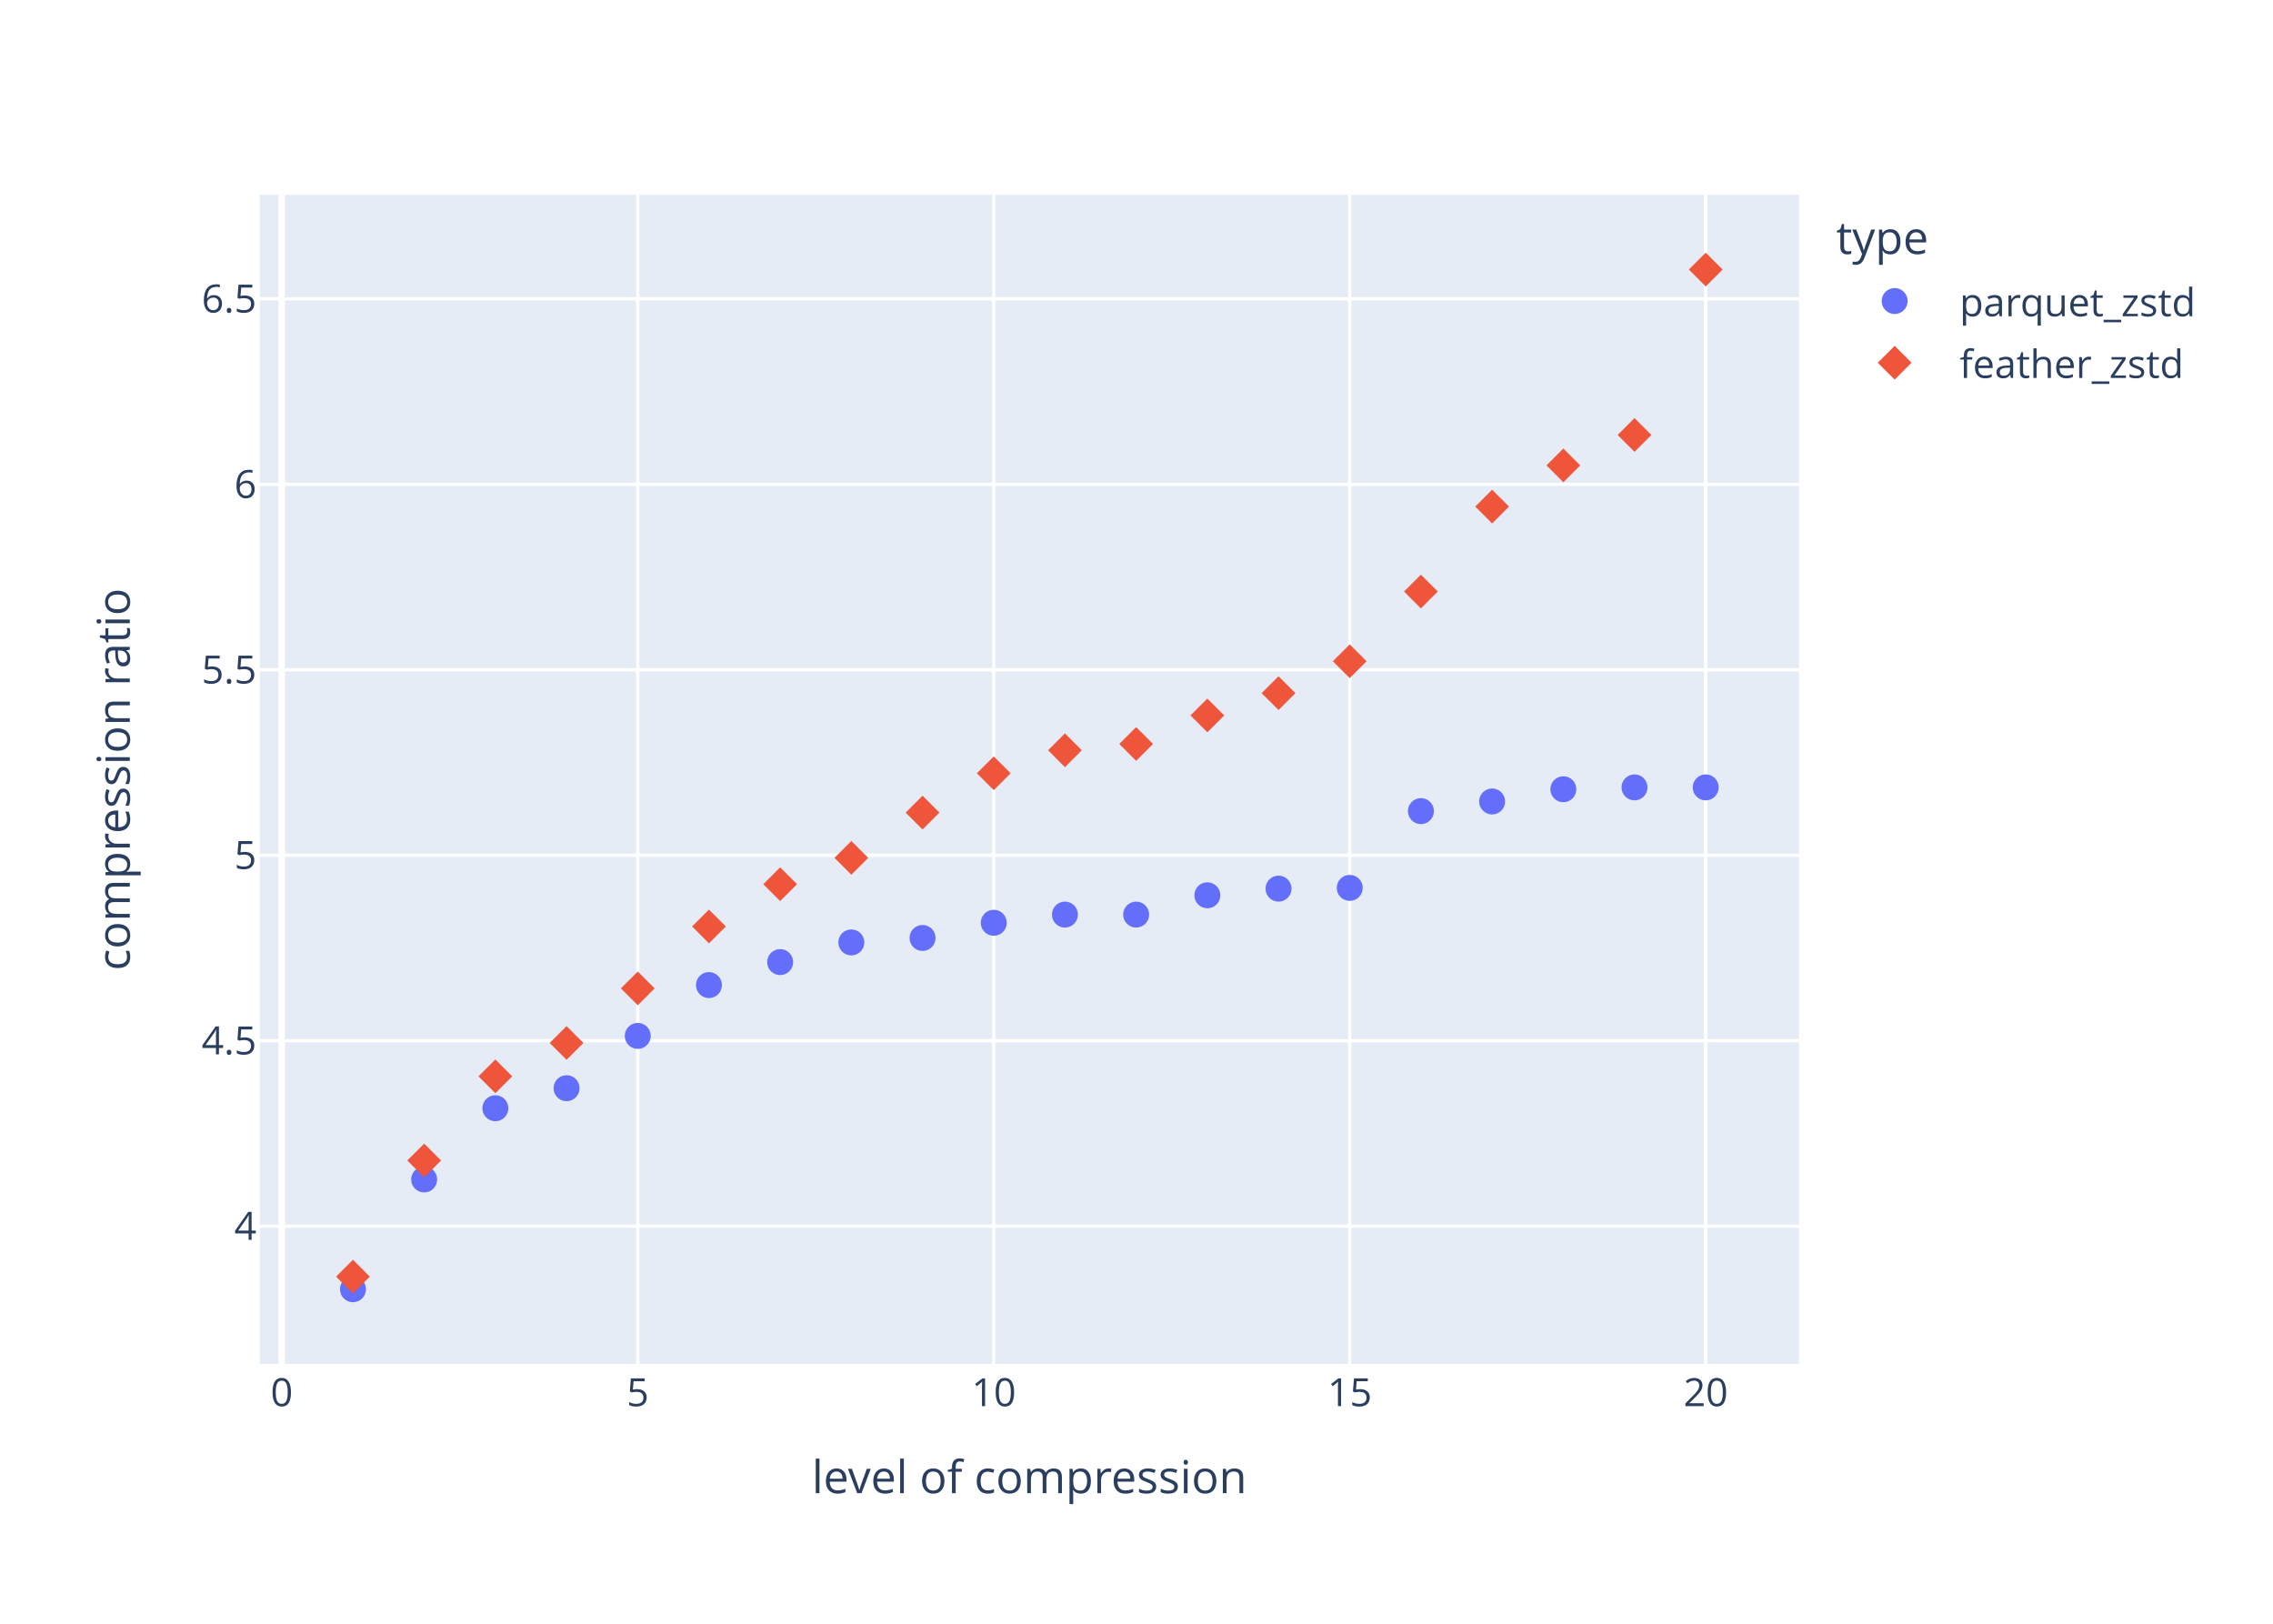
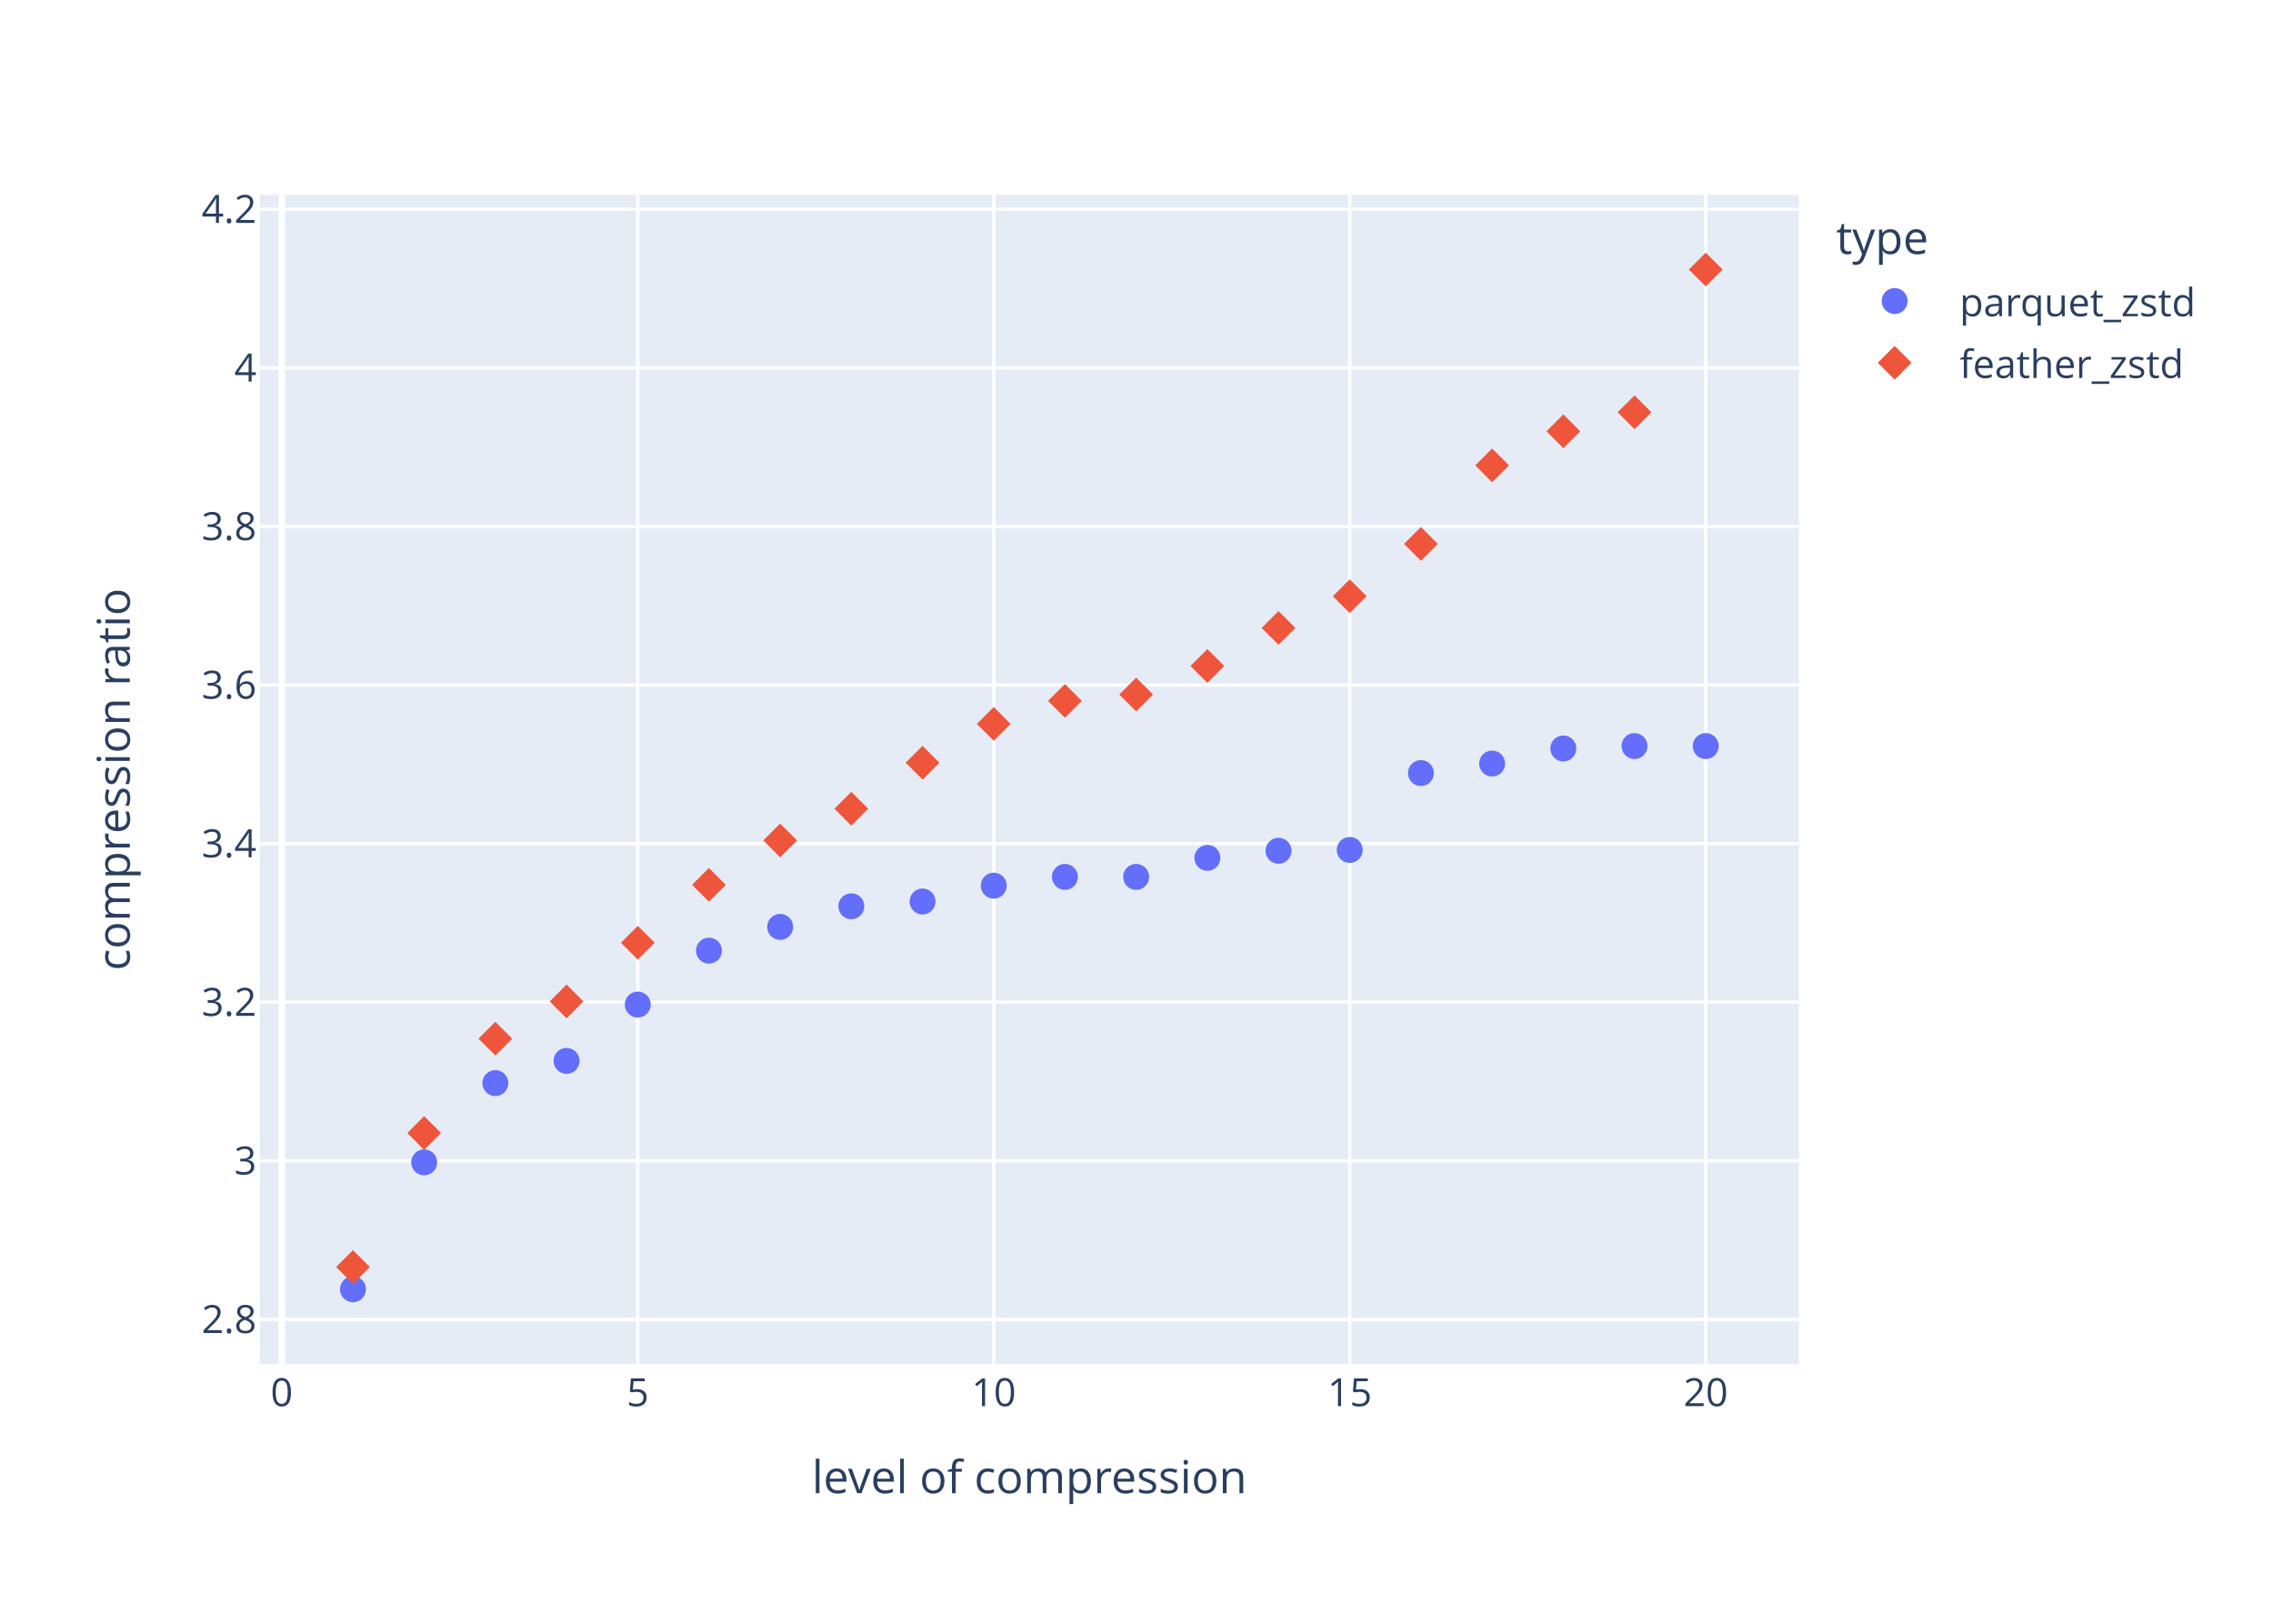
<svg xmlns="http://www.w3.org/2000/svg" class="main-svg" width="700" height="500" style="" viewBox="0 0 700 500">
  <rect x="0" y="0" width="700" height="500" style="fill: rgb(255, 255, 255); fill-opacity: 1;" />
-   <defs id="defs-ee7315">
+   <defs id="defs-63c622">
    <g class="clips">
-       <clipPath id="clipee7315xyplot" class="plotclip">
+       <clipPath id="clip63c622xyplot" class="plotclip">
        <rect width="474" height="360" />
      </clipPath>
-       <clipPath class="axesclip" id="clipee7315x">
+       <clipPath class="axesclip" id="clip63c622x">
        <rect x="80" y="0" width="474" height="500" />
      </clipPath>
-       <clipPath class="axesclip" id="clipee7315y">
+       <clipPath class="axesclip" id="clip63c622y">
        <rect x="0" y="60" width="700" height="360" />
      </clipPath>
-       <clipPath class="axesclip" id="clipee7315xy">
+       <clipPath class="axesclip" id="clip63c622xy">
        <rect x="80" y="60" width="474" height="360" />
      </clipPath>
    </g>
    <g class="gradients" />
    <g class="patterns" />
  </defs>
  <g class="bglayer">
    <rect class="bg" x="80" y="60" width="474" height="360" style="fill: rgb(229, 236, 246); fill-opacity: 1; stroke-width: 0;" />
  </g>
  <g class="layer-below">
    <g class="imagelayer" />
    <g class="shapelayer" />
  </g>
  <g class="cartesianlayer">
    <g class="subplot xy">
      <g class="layer-subplot">
        <g class="shapelayer" />
        <g class="imagelayer" />
      </g>
      <g class="minor-gridlayer">
        <g class="x" />
        <g class="y" />
      </g>
      <g class="gridlayer">
        <g class="x">
          <path class="xgrid crisp" transform="translate(196.41,0)" d="M0,60v360" style="stroke: rgb(255, 255, 255); stroke-opacity: 1; stroke-width: 1px;" />
          <path class="xgrid crisp" transform="translate(306.04,0)" d="M0,60v360" style="stroke: rgb(255, 255, 255); stroke-opacity: 1; stroke-width: 1px;" />
          <path class="xgrid crisp" transform="translate(415.67,0)" d="M0,60v360" style="stroke: rgb(255, 255, 255); stroke-opacity: 1; stroke-width: 1px;" />
          <path class="xgrid crisp" transform="translate(525.3,0)" d="M0,60v360" style="stroke: rgb(255, 255, 255); stroke-opacity: 1; stroke-width: 1px;" />
        </g>
        <g class="y">
-           <path class="ygrid crisp" transform="translate(0,377.58)" d="M80,0h474" style="stroke: rgb(255, 255, 255); stroke-opacity: 1; stroke-width: 1px;" />
-           <path class="ygrid crisp" transform="translate(0,320.47)" d="M80,0h474" style="stroke: rgb(255, 255, 255); stroke-opacity: 1; stroke-width: 1px;" />
-           <path class="ygrid crisp" transform="translate(0,263.36)" d="M80,0h474" style="stroke: rgb(255, 255, 255); stroke-opacity: 1; stroke-width: 1px;" />
-           <path class="ygrid crisp" transform="translate(0,206.25)" d="M80,0h474" style="stroke: rgb(255, 255, 255); stroke-opacity: 1; stroke-width: 1px;" />
-           <path class="ygrid crisp" transform="translate(0,149.14)" d="M80,0h474" style="stroke: rgb(255, 255, 255); stroke-opacity: 1; stroke-width: 1px;" />
-           <path class="ygrid crisp" transform="translate(0,92.02)" d="M80,0h474" style="stroke: rgb(255, 255, 255); stroke-opacity: 1; stroke-width: 1px;" />
+           <path class="ygrid crisp" transform="translate(0,406.28)" d="M80,0h474" style="stroke: rgb(255, 255, 255); stroke-opacity: 1; stroke-width: 1px;" />
+           <path class="ygrid crisp" transform="translate(0,357.44)" d="M80,0h474" style="stroke: rgb(255, 255, 255); stroke-opacity: 1; stroke-width: 1px;" />
+           <path class="ygrid crisp" transform="translate(0,308.61)" d="M80,0h474" style="stroke: rgb(255, 255, 255); stroke-opacity: 1; stroke-width: 1px;" />
+           <path class="ygrid crisp" transform="translate(0,259.78)" d="M80,0h474" style="stroke: rgb(255, 255, 255); stroke-opacity: 1; stroke-width: 1px;" />
+           <path class="ygrid crisp" transform="translate(0,210.94)" d="M80,0h474" style="stroke: rgb(255, 255, 255); stroke-opacity: 1; stroke-width: 1px;" />
+           <path class="ygrid crisp" transform="translate(0,162.11)" d="M80,0h474" style="stroke: rgb(255, 255, 255); stroke-opacity: 1; stroke-width: 1px;" />
+           <path class="ygrid crisp" transform="translate(0,113.28)" d="M80,0h474" style="stroke: rgb(255, 255, 255); stroke-opacity: 1; stroke-width: 1px;" />
+           <path class="ygrid crisp" transform="translate(0,64.44)" d="M80,0h474" style="stroke: rgb(255, 255, 255); stroke-opacity: 1; stroke-width: 1px;" />
        </g>
      </g>
      <g class="zerolinelayer">
        <path class="xzl zl crisp" transform="translate(86.77,0)" d="M0,60v360" style="stroke: rgb(255, 255, 255); stroke-opacity: 1; stroke-width: 2px;" />
      </g>
      <g class="layer-between">
        <g class="shapelayer" />
        <g class="imagelayer" />
      </g>
      <path class="xlines-below" />
      <path class="ylines-below" />
      <g class="overlines-below" />
      <g class="xaxislayer-below" />
      <g class="yaxislayer-below" />
      <g class="overaxes-below" />
-       <g class="plot" transform="translate(80,60)" clip-path="url(#clipee7315xyplot)">
+       <g class="plot" transform="translate(80,60)" clip-path="url(#clip63c622xyplot)">
        <g class="scatterlayer mlayer">
-           <g class="trace scatter trace10fb12" style="stroke-miterlimit: 2; opacity: 1;">
+           <g class="trace scatter tracefd4613" style="stroke-miterlimit: 2; opacity: 1;">
            <g class="fills" />
            <g class="errorbars" />
            <g class="lines" />
            <g class="points">
              <path class="point plotly-customdata" transform="translate(28.7,337)" d="M4,0A4,4 0 1,1 0,-4A4,4 0 0,1 4,0Z" style="opacity: 1; stroke-width: 0px; fill: rgb(99, 110, 250); fill-opacity: 1;" />
-               <path class="point plotly-customdata" transform="translate(50.63,303.19)" d="M4,0A4,4 0 1,1 0,-4A4,4 0 0,1 4,0Z" style="opacity: 1; stroke-width: 0px; fill: rgb(99, 110, 250); fill-opacity: 1;" />
-               <path class="point plotly-customdata" transform="translate(72.55,281.26)" d="M4,0A4,4 0 1,1 0,-4A4,4 0 0,1 4,0Z" style="opacity: 1; stroke-width: 0px; fill: rgb(99, 110, 250); fill-opacity: 1;" />
-               <path class="point plotly-customdata" transform="translate(94.48,275.09)" d="M4,0A4,4 0 1,1 0,-4A4,4 0 0,1 4,0Z" style="opacity: 1; stroke-width: 0px; fill: rgb(99, 110, 250); fill-opacity: 1;" />
-               <path class="point plotly-customdata" transform="translate(116.41,258.99)" d="M4,0A4,4 0 1,1 0,-4A4,4 0 0,1 4,0Z" style="opacity: 1; stroke-width: 0px; fill: rgb(99, 110, 250); fill-opacity: 1;" />
-               <path class="point plotly-customdata" transform="translate(138.33,243.34)" d="M4,0A4,4 0 1,1 0,-4A4,4 0 0,1 4,0Z" style="opacity: 1; stroke-width: 0px; fill: rgb(99, 110, 250); fill-opacity: 1;" />
-               <path class="point plotly-customdata" transform="translate(160.26,236.26)" d="M4,0A4,4 0 1,1 0,-4A4,4 0 0,1 4,0Z" style="opacity: 1; stroke-width: 0px; fill: rgb(99, 110, 250); fill-opacity: 1;" />
-               <path class="point plotly-customdata" transform="translate(182.18,230.2)" d="M4,0A4,4 0 1,1 0,-4A4,4 0 0,1 4,0Z" style="opacity: 1; stroke-width: 0px; fill: rgb(99, 110, 250); fill-opacity: 1;" />
-               <path class="point plotly-customdata" transform="translate(204.11,228.83)" d="M4,0A4,4 0 1,1 0,-4A4,4 0 0,1 4,0Z" style="opacity: 1; stroke-width: 0px; fill: rgb(99, 110, 250); fill-opacity: 1;" />
-               <path class="point plotly-customdata" transform="translate(226.04,224.15)" d="M4,0A4,4 0 1,1 0,-4A4,4 0 0,1 4,0Z" style="opacity: 1; stroke-width: 0px; fill: rgb(99, 110, 250); fill-opacity: 1;" />
-               <path class="point plotly-customdata" transform="translate(247.96,221.63)" d="M4,0A4,4 0 1,1 0,-4A4,4 0 0,1 4,0Z" style="opacity: 1; stroke-width: 0px; fill: rgb(99, 110, 250); fill-opacity: 1;" />
-               <path class="point plotly-customdata" transform="translate(269.89,221.63)" d="M4,0A4,4 0 1,1 0,-4A4,4 0 0,1 4,0Z" style="opacity: 1; stroke-width: 0px; fill: rgb(99, 110, 250); fill-opacity: 1;" />
-               <path class="point plotly-customdata" transform="translate(291.82,215.69)" d="M4,0A4,4 0 1,1 0,-4A4,4 0 0,1 4,0Z" style="opacity: 1; stroke-width: 0px; fill: rgb(99, 110, 250); fill-opacity: 1;" />
-               <path class="point plotly-customdata" transform="translate(313.74,213.64)" d="M4,0A4,4 0 1,1 0,-4A4,4 0 0,1 4,0Z" style="opacity: 1; stroke-width: 0px; fill: rgb(99, 110, 250); fill-opacity: 1;" />
-               <path class="point plotly-customdata" transform="translate(335.67,213.41)" d="M4,0A4,4 0 1,1 0,-4A4,4 0 0,1 4,0Z" style="opacity: 1; stroke-width: 0px; fill: rgb(99, 110, 250); fill-opacity: 1;" />
-               <path class="point plotly-customdata" transform="translate(357.59,189.77)" d="M4,0A4,4 0 1,1 0,-4A4,4 0 0,1 4,0Z" style="opacity: 1; stroke-width: 0px; fill: rgb(99, 110, 250); fill-opacity: 1;" />
-               <path class="point plotly-customdata" transform="translate(379.52,186.8)" d="M4,0A4,4 0 1,1 0,-4A4,4 0 0,1 4,0Z" style="opacity: 1; stroke-width: 0px; fill: rgb(99, 110, 250); fill-opacity: 1;" />
-               <path class="point plotly-customdata" transform="translate(401.45,183.03)" d="M4,0A4,4 0 1,1 0,-4A4,4 0 0,1 4,0Z" style="opacity: 1; stroke-width: 0px; fill: rgb(99, 110, 250); fill-opacity: 1;" />
-               <path class="point plotly-customdata" transform="translate(423.37,182.46)" d="M4,0A4,4 0 1,1 0,-4A4,4 0 0,1 4,0Z" style="opacity: 1; stroke-width: 0px; fill: rgb(99, 110, 250); fill-opacity: 1;" />
-               <path class="point plotly-customdata" transform="translate(445.3,182.46)" d="M4,0A4,4 0 1,1 0,-4A4,4 0 0,1 4,0Z" style="opacity: 1; stroke-width: 0px; fill: rgb(99, 110, 250); fill-opacity: 1;" />
+               <path class="point plotly-customdata" transform="translate(50.63,297.93)" d="M4,0A4,4 0 1,1 0,-4A4,4 0 0,1 4,0Z" style="opacity: 1; stroke-width: 0px; fill: rgb(99, 110, 250); fill-opacity: 1;" />
+               <path class="point plotly-customdata" transform="translate(72.55,273.52)" d="M4,0A4,4 0 1,1 0,-4A4,4 0 0,1 4,0Z" style="opacity: 1; stroke-width: 0px; fill: rgb(99, 110, 250); fill-opacity: 1;" />
+               <path class="point plotly-customdata" transform="translate(94.48,266.68)" d="M4,0A4,4 0 1,1 0,-4A4,4 0 0,1 4,0Z" style="opacity: 1; stroke-width: 0px; fill: rgb(99, 110, 250); fill-opacity: 1;" />
+               <path class="point plotly-customdata" transform="translate(116.41,249.34)" d="M4,0A4,4 0 1,1 0,-4A4,4 0 0,1 4,0Z" style="opacity: 1; stroke-width: 0px; fill: rgb(99, 110, 250); fill-opacity: 1;" />
+               <path class="point plotly-customdata" transform="translate(138.33,232.74)" d="M4,0A4,4 0 1,1 0,-4A4,4 0 0,1 4,0Z" style="opacity: 1; stroke-width: 0px; fill: rgb(99, 110, 250); fill-opacity: 1;" />
+               <path class="point plotly-customdata" transform="translate(160.26,225.42)" d="M4,0A4,4 0 1,1 0,-4A4,4 0 0,1 4,0Z" style="opacity: 1; stroke-width: 0px; fill: rgb(99, 110, 250); fill-opacity: 1;" />
+               <path class="point plotly-customdata" transform="translate(182.18,219.07)" d="M4,0A4,4 0 1,1 0,-4A4,4 0 0,1 4,0Z" style="opacity: 1; stroke-width: 0px; fill: rgb(99, 110, 250); fill-opacity: 1;" />
+               <path class="point plotly-customdata" transform="translate(204.11,217.6)" d="M4,0A4,4 0 1,1 0,-4A4,4 0 0,1 4,0Z" style="opacity: 1; stroke-width: 0px; fill: rgb(99, 110, 250); fill-opacity: 1;" />
+               <path class="point plotly-customdata" transform="translate(226.04,212.72)" d="M4,0A4,4 0 1,1 0,-4A4,4 0 0,1 4,0Z" style="opacity: 1; stroke-width: 0px; fill: rgb(99, 110, 250); fill-opacity: 1;" />
+               <path class="point plotly-customdata" transform="translate(247.96,210.03)" d="M4,0A4,4 0 1,1 0,-4A4,4 0 0,1 4,0Z" style="opacity: 1; stroke-width: 0px; fill: rgb(99, 110, 250); fill-opacity: 1;" />
+               <path class="point plotly-customdata" transform="translate(269.89,210.03)" d="M4,0A4,4 0 1,1 0,-4A4,4 0 0,1 4,0Z" style="opacity: 1; stroke-width: 0px; fill: rgb(99, 110, 250); fill-opacity: 1;" />
+               <path class="point plotly-customdata" transform="translate(291.82,204.17)" d="M4,0A4,4 0 1,1 0,-4A4,4 0 0,1 4,0Z" style="opacity: 1; stroke-width: 0px; fill: rgb(99, 110, 250); fill-opacity: 1;" />
+               <path class="point plotly-customdata" transform="translate(313.74,201.98)" d="M4,0A4,4 0 1,1 0,-4A4,4 0 0,1 4,0Z" style="opacity: 1; stroke-width: 0px; fill: rgb(99, 110, 250); fill-opacity: 1;" />
+               <path class="point plotly-customdata" transform="translate(335.67,201.73)" d="M4,0A4,4 0 1,1 0,-4A4,4 0 0,1 4,0Z" style="opacity: 1; stroke-width: 0px; fill: rgb(99, 110, 250); fill-opacity: 1;" />
+               <path class="point plotly-customdata" transform="translate(357.59,178.05)" d="M4,0A4,4 0 1,1 0,-4A4,4 0 0,1 4,0Z" style="opacity: 1; stroke-width: 0px; fill: rgb(99, 110, 250); fill-opacity: 1;" />
+               <path class="point plotly-customdata" transform="translate(379.52,175.12)" d="M4,0A4,4 0 1,1 0,-4A4,4 0 0,1 4,0Z" style="opacity: 1; stroke-width: 0px; fill: rgb(99, 110, 250); fill-opacity: 1;" />
+               <path class="point plotly-customdata" transform="translate(401.45,170.48)" d="M4,0A4,4 0 1,1 0,-4A4,4 0 0,1 4,0Z" style="opacity: 1; stroke-width: 0px; fill: rgb(99, 110, 250); fill-opacity: 1;" />
+               <path class="point plotly-customdata" transform="translate(423.37,169.74)" d="M4,0A4,4 0 1,1 0,-4A4,4 0 0,1 4,0Z" style="opacity: 1; stroke-width: 0px; fill: rgb(99, 110, 250); fill-opacity: 1;" />
+               <path class="point plotly-customdata" transform="translate(445.3,169.74)" d="M4,0A4,4 0 1,1 0,-4A4,4 0 0,1 4,0Z" style="opacity: 1; stroke-width: 0px; fill: rgb(99, 110, 250); fill-opacity: 1;" />
            </g>
            <g class="text" />
          </g>
-           <g class="trace scatter trace9fb744" style="stroke-miterlimit: 2; opacity: 1;">
+           <g class="trace scatter trace0f9b33" style="stroke-miterlimit: 2; opacity: 1;">
            <g class="fills" />
            <g class="errorbars" />
            <g class="lines" />
            <g class="points">
-               <path class="point plotly-customdata" transform="translate(28.7,333.12)" d="M5.2,0L0,5.2L-5.2,0L0,-5.2Z" style="opacity: 1; stroke-width: 0px; fill: rgb(239, 85, 59); fill-opacity: 1;" />
-               <path class="point plotly-customdata" transform="translate(50.63,297.36)" d="M5.2,0L0,5.2L-5.2,0L0,-5.2Z" style="opacity: 1; stroke-width: 0px; fill: rgb(239, 85, 59); fill-opacity: 1;" />
-               <path class="point plotly-customdata" transform="translate(72.55,271.44)" d="M5.2,0L0,5.2L-5.2,0L0,-5.2Z" style="opacity: 1; stroke-width: 0px; fill: rgb(239, 85, 59); fill-opacity: 1;" />
-               <path class="point plotly-customdata" transform="translate(94.48,261.16)" d="M5.2,0L0,5.2L-5.2,0L0,-5.2Z" style="opacity: 1; stroke-width: 0px; fill: rgb(239, 85, 59); fill-opacity: 1;" />
-               <path class="point plotly-customdata" transform="translate(116.41,244.36)" d="M5.2,0L0,5.2L-5.2,0L0,-5.2Z" style="opacity: 1; stroke-width: 0px; fill: rgb(239, 85, 59); fill-opacity: 1;" />
-               <path class="point plotly-customdata" transform="translate(138.33,225.29)" d="M5.2,0L0,5.2L-5.2,0L0,-5.2Z" style="opacity: 1; stroke-width: 0px; fill: rgb(239, 85, 59); fill-opacity: 1;" />
-               <path class="point plotly-customdata" transform="translate(160.26,212.27)" d="M5.2,0L0,5.2L-5.2,0L0,-5.2Z" style="opacity: 1; stroke-width: 0px; fill: rgb(239, 85, 59); fill-opacity: 1;" />
-               <path class="point plotly-customdata" transform="translate(182.18,204.16)" d="M5.2,0L0,5.2L-5.2,0L0,-5.2Z" style="opacity: 1; stroke-width: 0px; fill: rgb(239, 85, 59); fill-opacity: 1;" />
-               <path class="point plotly-customdata" transform="translate(204.11,190.22)" d="M5.2,0L0,5.2L-5.2,0L0,-5.2Z" style="opacity: 1; stroke-width: 0px; fill: rgb(239, 85, 59); fill-opacity: 1;" />
-               <path class="point plotly-customdata" transform="translate(226.04,178.12)" d="M5.2,0L0,5.2L-5.2,0L0,-5.2Z" style="opacity: 1; stroke-width: 0px; fill: rgb(239, 85, 59); fill-opacity: 1;" />
-               <path class="point plotly-customdata" transform="translate(247.96,171.03)" d="M5.2,0L0,5.2L-5.2,0L0,-5.2Z" style="opacity: 1; stroke-width: 0px; fill: rgb(239, 85, 59); fill-opacity: 1;" />
-               <path class="point plotly-customdata" transform="translate(269.89,169.09)" d="M5.2,0L0,5.2L-5.2,0L0,-5.2Z" style="opacity: 1; stroke-width: 0px; fill: rgb(239, 85, 59); fill-opacity: 1;" />
-               <path class="point plotly-customdata" transform="translate(291.82,160.3)" d="M5.2,0L0,5.2L-5.2,0L0,-5.2Z" style="opacity: 1; stroke-width: 0px; fill: rgb(239, 85, 59); fill-opacity: 1;" />
-               <path class="point plotly-customdata" transform="translate(313.74,153.44)" d="M5.2,0L0,5.2L-5.2,0L0,-5.2Z" style="opacity: 1; stroke-width: 0px; fill: rgb(239, 85, 59); fill-opacity: 1;" />
-               <path class="point plotly-customdata" transform="translate(335.67,143.62)" d="M5.2,0L0,5.2L-5.2,0L0,-5.2Z" style="opacity: 1; stroke-width: 0px; fill: rgb(239, 85, 59); fill-opacity: 1;" />
-               <path class="point plotly-customdata" transform="translate(357.59,122.15)" d="M5.2,0L0,5.2L-5.2,0L0,-5.2Z" style="opacity: 1; stroke-width: 0px; fill: rgb(239, 85, 59); fill-opacity: 1;" />
-               <path class="point plotly-customdata" transform="translate(379.52,95.99)" d="M5.2,0L0,5.2L-5.2,0L0,-5.2Z" style="opacity: 1; stroke-width: 0px; fill: rgb(239, 85, 59); fill-opacity: 1;" />
-               <path class="point plotly-customdata" transform="translate(401.45,83.31)" d="M5.2,0L0,5.2L-5.2,0L0,-5.2Z" style="opacity: 1; stroke-width: 0px; fill: rgb(239, 85, 59); fill-opacity: 1;" />
-               <path class="point plotly-customdata" transform="translate(423.37,73.94)" d="M5.2,0L0,5.2L-5.2,0L0,-5.2Z" style="opacity: 1; stroke-width: 0px; fill: rgb(239, 85, 59); fill-opacity: 1;" />
+               <path class="point plotly-customdata" transform="translate(28.7,330.16)" d="M5.2,0L0,5.2L-5.2,0L0,-5.2Z" style="opacity: 1; stroke-width: 0px; fill: rgb(239, 85, 59); fill-opacity: 1;" />
+               <path class="point plotly-customdata" transform="translate(50.63,288.9)" d="M5.2,0L0,5.2L-5.2,0L0,-5.2Z" style="opacity: 1; stroke-width: 0px; fill: rgb(239, 85, 59); fill-opacity: 1;" />
+               <path class="point plotly-customdata" transform="translate(72.55,259.84)" d="M5.2,0L0,5.2L-5.2,0L0,-5.2Z" style="opacity: 1; stroke-width: 0px; fill: rgb(239, 85, 59); fill-opacity: 1;" />
+               <path class="point plotly-customdata" transform="translate(94.48,248.37)" d="M5.2,0L0,5.2L-5.2,0L0,-5.2Z" style="opacity: 1; stroke-width: 0px; fill: rgb(239, 85, 59); fill-opacity: 1;" />
+               <path class="point plotly-customdata" transform="translate(116.41,230.3)" d="M5.2,0L0,5.2L-5.2,0L0,-5.2Z" style="opacity: 1; stroke-width: 0px; fill: rgb(239, 85, 59); fill-opacity: 1;" />
+               <path class="point plotly-customdata" transform="translate(138.33,212.47)" d="M5.2,0L0,5.2L-5.2,0L0,-5.2Z" style="opacity: 1; stroke-width: 0px; fill: rgb(239, 85, 59); fill-opacity: 1;" />
+               <path class="point plotly-customdata" transform="translate(160.26,198.8)" d="M5.2,0L0,5.2L-5.2,0L0,-5.2Z" style="opacity: 1; stroke-width: 0px; fill: rgb(239, 85, 59); fill-opacity: 1;" />
+               <path class="point plotly-customdata" transform="translate(182.18,189.03)" d="M5.2,0L0,5.2L-5.2,0L0,-5.2Z" style="opacity: 1; stroke-width: 0px; fill: rgb(239, 85, 59); fill-opacity: 1;" />
+               <path class="point plotly-customdata" transform="translate(204.11,174.87)" d="M5.2,0L0,5.2L-5.2,0L0,-5.2Z" style="opacity: 1; stroke-width: 0px; fill: rgb(239, 85, 59); fill-opacity: 1;" />
+               <path class="point plotly-customdata" transform="translate(226.04,162.91)" d="M5.2,0L0,5.2L-5.2,0L0,-5.2Z" style="opacity: 1; stroke-width: 0px; fill: rgb(239, 85, 59); fill-opacity: 1;" />
+               <path class="point plotly-customdata" transform="translate(247.96,155.83)" d="M5.2,0L0,5.2L-5.2,0L0,-5.2Z" style="opacity: 1; stroke-width: 0px; fill: rgb(239, 85, 59); fill-opacity: 1;" />
+               <path class="point plotly-customdata" transform="translate(269.89,153.87)" d="M5.2,0L0,5.2L-5.2,0L0,-5.2Z" style="opacity: 1; stroke-width: 0px; fill: rgb(239, 85, 59); fill-opacity: 1;" />
+               <path class="point plotly-customdata" transform="translate(291.82,145.08)" d="M5.2,0L0,5.2L-5.2,0L0,-5.2Z" style="opacity: 1; stroke-width: 0px; fill: rgb(239, 85, 59); fill-opacity: 1;" />
+               <path class="point plotly-customdata" transform="translate(313.74,133.36)" d="M5.2,0L0,5.2L-5.2,0L0,-5.2Z" style="opacity: 1; stroke-width: 0px; fill: rgb(239, 85, 59); fill-opacity: 1;" />
+               <path class="point plotly-customdata" transform="translate(335.67,123.6)" d="M5.2,0L0,5.2L-5.2,0L0,-5.2Z" style="opacity: 1; stroke-width: 0px; fill: rgb(239, 85, 59); fill-opacity: 1;" />
+               <path class="point plotly-customdata" transform="translate(357.59,107.48)" d="M5.2,0L0,5.2L-5.2,0L0,-5.2Z" style="opacity: 1; stroke-width: 0px; fill: rgb(239, 85, 59); fill-opacity: 1;" />
+               <path class="point plotly-customdata" transform="translate(379.52,83.31)" d="M5.2,0L0,5.2L-5.2,0L0,-5.2Z" style="opacity: 1; stroke-width: 0px; fill: rgb(239, 85, 59); fill-opacity: 1;" />
+               <path class="point plotly-customdata" transform="translate(401.45,72.81)" d="M5.2,0L0,5.2L-5.2,0L0,-5.2Z" style="opacity: 1; stroke-width: 0px; fill: rgb(239, 85, 59); fill-opacity: 1;" />
+               <path class="point plotly-customdata" transform="translate(423.37,66.95)" d="M5.2,0L0,5.2L-5.2,0L0,-5.2Z" style="opacity: 1; stroke-width: 0px; fill: rgb(239, 85, 59); fill-opacity: 1;" />
              <path class="point plotly-customdata" transform="translate(445.3,23)" d="M5.2,0L0,5.2L-5.2,0L0,-5.2Z" style="opacity: 1; stroke-width: 0px; fill: rgb(239, 85, 59); fill-opacity: 1;" />
            </g>
            <g class="text" />
          </g>
        </g>
      </g>
      <g class="overplot" />
      <path class="xlines-above crisp" d="M0,0" style="fill: none;" />
      <path class="ylines-above crisp" d="M0,0" style="fill: none;" />
      <g class="overlines-above" />
      <g class="xaxislayer-above">
        <g class="xtick">
          <text text-anchor="middle" x="0" y="433" transform="translate(86.77,0)" style="font-family: 'Open Sans', verdana, arial, sans-serif; font-size: 12px; fill: rgb(42, 63, 95); fill-opacity: 1; white-space: pre; opacity: 1;">0</text>
        </g>
        <g class="xtick">
          <text text-anchor="middle" x="0" y="433" style="font-family: 'Open Sans', verdana, arial, sans-serif; font-size: 12px; fill: rgb(42, 63, 95); fill-opacity: 1; white-space: pre; opacity: 1;" transform="translate(196.41,0)">5</text>
        </g>
        <g class="xtick">
          <text text-anchor="middle" x="0" y="433" style="font-family: 'Open Sans', verdana, arial, sans-serif; font-size: 12px; fill: rgb(42, 63, 95); fill-opacity: 1; white-space: pre; opacity: 1;" transform="translate(306.04,0)">10</text>
        </g>
        <g class="xtick">
          <text text-anchor="middle" x="0" y="433" style="font-family: 'Open Sans', verdana, arial, sans-serif; font-size: 12px; fill: rgb(42, 63, 95); fill-opacity: 1; white-space: pre; opacity: 1;" transform="translate(415.67,0)">15</text>
        </g>
        <g class="xtick">
          <text text-anchor="middle" x="0" y="433" style="font-family: 'Open Sans', verdana, arial, sans-serif; font-size: 12px; fill: rgb(42, 63, 95); fill-opacity: 1; white-space: pre; opacity: 1;" transform="translate(525.3,0)">20</text>
        </g>
      </g>
      <g class="yaxislayer-above">
        <g class="ytick">
-           <text text-anchor="end" x="79" y="4.2" transform="translate(0,377.58)" style="font-family: 'Open Sans', verdana, arial, sans-serif; font-size: 12px; fill: rgb(42, 63, 95); fill-opacity: 1; white-space: pre; opacity: 1;">4</text>
-         </g>
-         <g class="ytick">
-           <text text-anchor="end" x="79" y="4.2" style="font-family: 'Open Sans', verdana, arial, sans-serif; font-size: 12px; fill: rgb(42, 63, 95); fill-opacity: 1; white-space: pre; opacity: 1;" transform="translate(0,320.47)">4.5</text>
-         </g>
-         <g class="ytick">
-           <text text-anchor="end" x="79" y="4.2" style="font-family: 'Open Sans', verdana, arial, sans-serif; font-size: 12px; fill: rgb(42, 63, 95); fill-opacity: 1; white-space: pre; opacity: 1;" transform="translate(0,263.36)">5</text>
-         </g>
-         <g class="ytick">
-           <text text-anchor="end" x="79" y="4.2" style="font-family: 'Open Sans', verdana, arial, sans-serif; font-size: 12px; fill: rgb(42, 63, 95); fill-opacity: 1; white-space: pre; opacity: 1;" transform="translate(0,206.25)">5.5</text>
-         </g>
-         <g class="ytick">
-           <text text-anchor="end" x="79" y="4.2" style="font-family: 'Open Sans', verdana, arial, sans-serif; font-size: 12px; fill: rgb(42, 63, 95); fill-opacity: 1; white-space: pre; opacity: 1;" transform="translate(0,149.14)">6</text>
-         </g>
-         <g class="ytick">
-           <text text-anchor="end" x="79" y="4.2" style="font-family: 'Open Sans', verdana, arial, sans-serif; font-size: 12px; fill: rgb(42, 63, 95); fill-opacity: 1; white-space: pre; opacity: 1;" transform="translate(0,92.02)">6.5</text>
+           <text text-anchor="end" x="79" y="4.2" transform="translate(0,406.28)" style="font-family: 'Open Sans', verdana, arial, sans-serif; font-size: 12px; fill: rgb(42, 63, 95); fill-opacity: 1; white-space: pre; opacity: 1;">2.8</text>
+         </g>
+         <g class="ytick">
+           <text text-anchor="end" x="79" y="4.2" style="font-family: 'Open Sans', verdana, arial, sans-serif; font-size: 12px; fill: rgb(42, 63, 95); fill-opacity: 1; white-space: pre; opacity: 1;" transform="translate(0,357.44)">3</text>
+         </g>
+         <g class="ytick">
+           <text text-anchor="end" x="79" y="4.2" style="font-family: 'Open Sans', verdana, arial, sans-serif; font-size: 12px; fill: rgb(42, 63, 95); fill-opacity: 1; white-space: pre; opacity: 1;" transform="translate(0,308.61)">3.2</text>
+         </g>
+         <g class="ytick">
+           <text text-anchor="end" x="79" y="4.2" style="font-family: 'Open Sans', verdana, arial, sans-serif; font-size: 12px; fill: rgb(42, 63, 95); fill-opacity: 1; white-space: pre; opacity: 1;" transform="translate(0,259.78)">3.4</text>
+         </g>
+         <g class="ytick">
+           <text text-anchor="end" x="79" y="4.2" style="font-family: 'Open Sans', verdana, arial, sans-serif; font-size: 12px; fill: rgb(42, 63, 95); fill-opacity: 1; white-space: pre; opacity: 1;" transform="translate(0,210.94)">3.6</text>
+         </g>
+         <g class="ytick">
+           <text text-anchor="end" x="79" y="4.2" style="font-family: 'Open Sans', verdana, arial, sans-serif; font-size: 12px; fill: rgb(42, 63, 95); fill-opacity: 1; white-space: pre; opacity: 1;" transform="translate(0,162.11)">3.8</text>
+         </g>
+         <g class="ytick">
+           <text text-anchor="end" x="79" y="4.2" style="font-family: 'Open Sans', verdana, arial, sans-serif; font-size: 12px; fill: rgb(42, 63, 95); fill-opacity: 1; white-space: pre; opacity: 1;" transform="translate(0,113.28)">4</text>
+         </g>
+         <g class="ytick">
+           <text text-anchor="end" x="79" y="4.2" style="font-family: 'Open Sans', verdana, arial, sans-serif; font-size: 12px; fill: rgb(42, 63, 95); fill-opacity: 1; white-space: pre; opacity: 1;" transform="translate(0,64.44)">4.2</text>
        </g>
      </g>
      <g class="overaxes-above" />
    </g>
  </g>
  <g class="polarlayer" />
  <g class="smithlayer" />
  <g class="ternarylayer" />
  <g class="geolayer" />
  <g class="funnelarealayer" />
  <g class="pielayer" />
  <g class="iciclelayer" />
  <g class="treemaplayer" />
  <g class="sunburstlayer" />
  <g class="glimages" />
-   <defs id="topdefs-ee7315">
+   <defs id="topdefs-63c622">
    <g class="clips" />
-     <clipPath id="legendee7315">
+     <clipPath id="legend63c622">
      <rect width="125" height="67" x="0" y="0" />
    </clipPath>
  </defs>
  <g class="layer-above">
    <g class="imagelayer" />
    <g class="shapelayer" />
  </g>
  <g class="infolayer">
    <g class="legend" pointer-events="all" transform="translate(563.48,60)">
      <rect class="bg" shape-rendering="crispEdges" style="stroke: rgb(68, 68, 68); stroke-opacity: 1; fill: rgb(255, 255, 255); fill-opacity: 1; stroke-width: 0px;" width="125" height="67" x="0" y="0" />
-       <g class="scrollbox" transform="" clip-path="url(#legendee7315)">
+       <g class="scrollbox" transform="" clip-path="url(#legend63c622)">
        <text class="legendtitletext" text-anchor="start" x="2" y="18.2" style="font-family: 'Open Sans', verdana, arial, sans-serif; font-size: 14px; fill: rgb(42, 63, 95); fill-opacity: 1; white-space: pre;">type</text>
        <g class="groups" transform="">
          <g class="traces" transform="translate(0,32.7)" style="opacity: 1;">
            <text class="legendtext" text-anchor="start" x="40" y="4.68" style="font-family: 'Open Sans', verdana, arial, sans-serif; font-size: 12px; fill: rgb(42, 63, 95); fill-opacity: 1; white-space: pre;">parquet_zstd</text>
            <g class="layers" style="opacity: 1;">
              <g class="legendfill" />
              <g class="legendlines" />
              <g class="legendsymbols">
                <g class="legendpoints">
                  <path class="scatterpts" transform="translate(20,0)" d="M4,0A4,4 0 1,1 0,-4A4,4 0 0,1 4,0Z" style="opacity: 1; stroke-width: 0px; fill: rgb(99, 110, 250); fill-opacity: 1;" />
                </g>
              </g>
            </g>
            <rect class="legendtoggle" x="0" y="-9.5" width="119.156" height="19" style="fill: rgb(0, 0, 0); fill-opacity: 0;" />
          </g>
        </g>
        <g class="groups" transform="">
          <g class="traces" transform="translate(0,51.7)" style="opacity: 1;">
            <text class="legendtext" text-anchor="start" x="40" y="4.68" style="font-family: 'Open Sans', verdana, arial, sans-serif; font-size: 12px; fill: rgb(42, 63, 95); fill-opacity: 1; white-space: pre;">feather_zstd</text>
            <g class="layers" style="opacity: 1;">
              <g class="legendfill" />
              <g class="legendlines" />
              <g class="legendsymbols">
                <g class="legendpoints">
                  <path class="scatterpts" transform="translate(20,0)" d="M5.2,0L0,5.2L-5.2,0L0,-5.2Z" style="opacity: 1; stroke-width: 0px; fill: rgb(239, 85, 59); fill-opacity: 1;" />
                </g>
              </g>
            </g>
            <rect class="legendtoggle" x="0" y="-9.5" width="119.156" height="19" style="fill: rgb(0, 0, 0); fill-opacity: 0;" />
          </g>
        </g>
      </g>
      <rect class="scrollbar" rx="20" ry="3" width="0" height="0" style="fill: rgb(128, 139, 164); fill-opacity: 1;" x="0" y="0" />
    </g>
    <g class="g-gtitle" />
    <g class="g-xtitle">
      <text class="xtitle" x="317" y="459.8" text-anchor="middle" style="font-family: 'Open Sans', verdana, arial, sans-serif; font-size: 14px; fill: rgb(42, 63, 95); opacity: 1; white-space: pre;">level of compression</text>
    </g>
    <g class="g-ytitle">
      <text class="ytitle" transform="rotate(-90,39.975,240)" x="39.975" y="240" text-anchor="middle" style="font-family: 'Open Sans', verdana, arial, sans-serif; font-size: 14px; fill: rgb(42, 63, 95); opacity: 1; white-space: pre;">compression ratio</text>
    </g>
  </g>
</svg>
